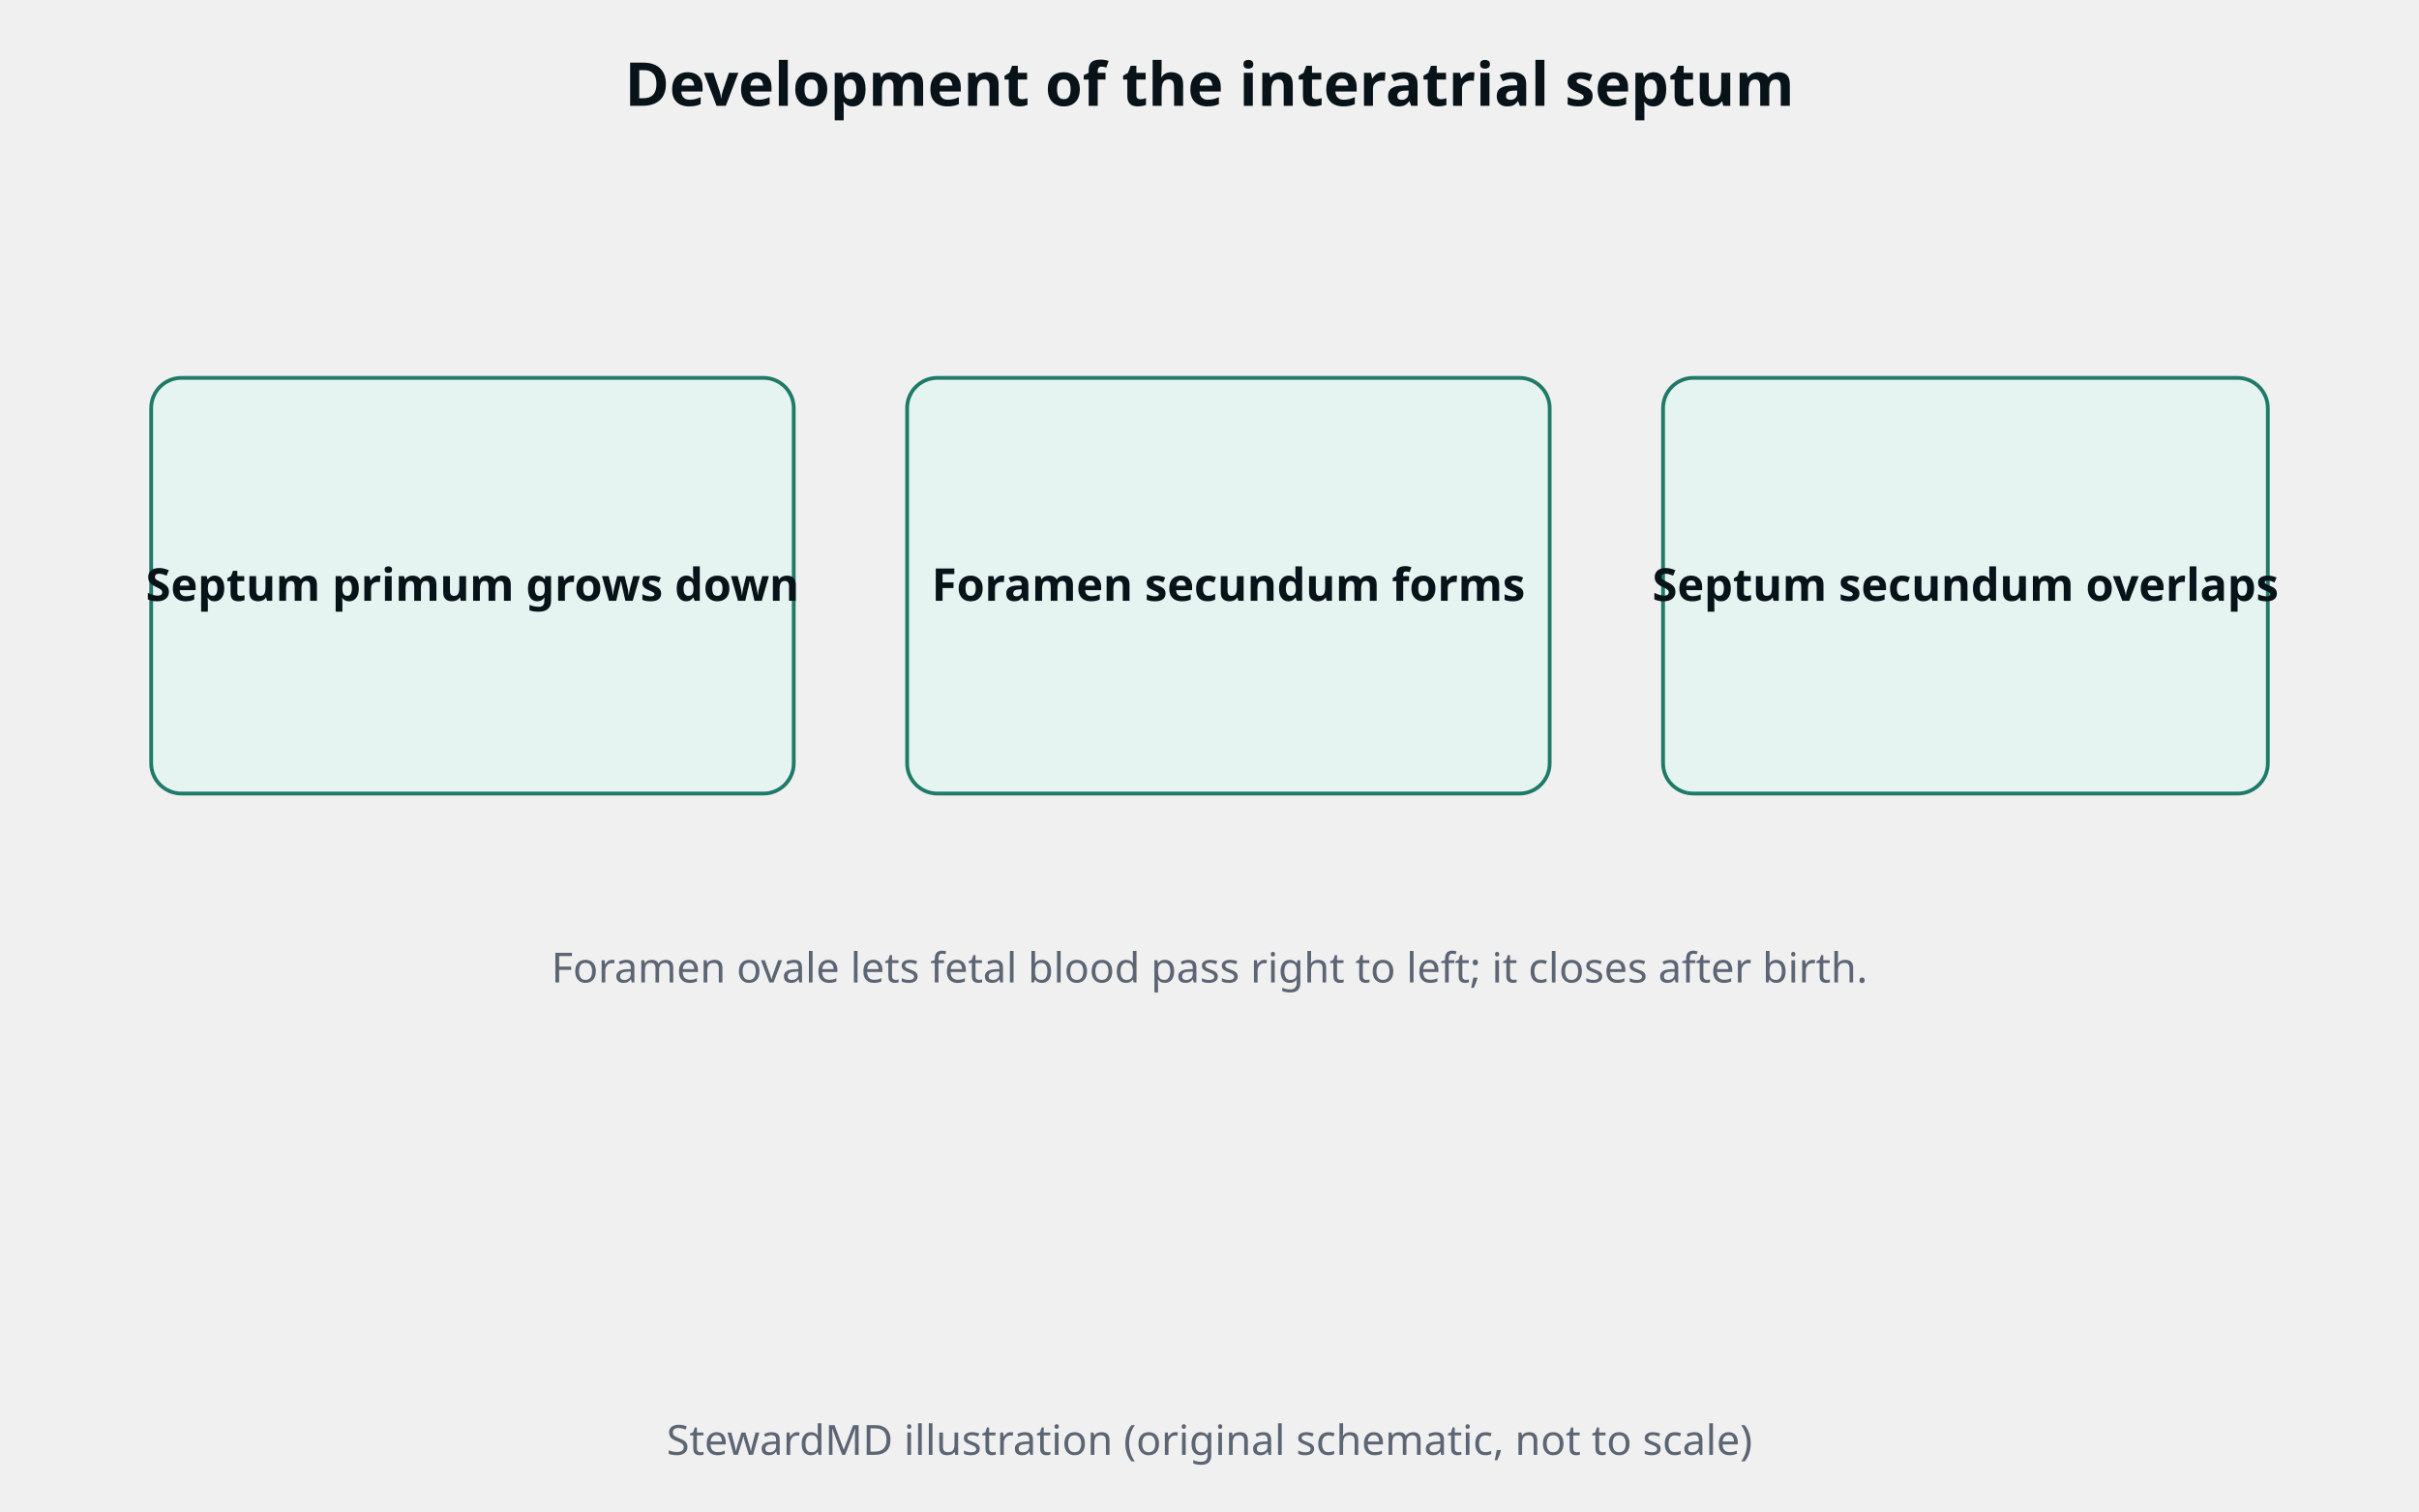
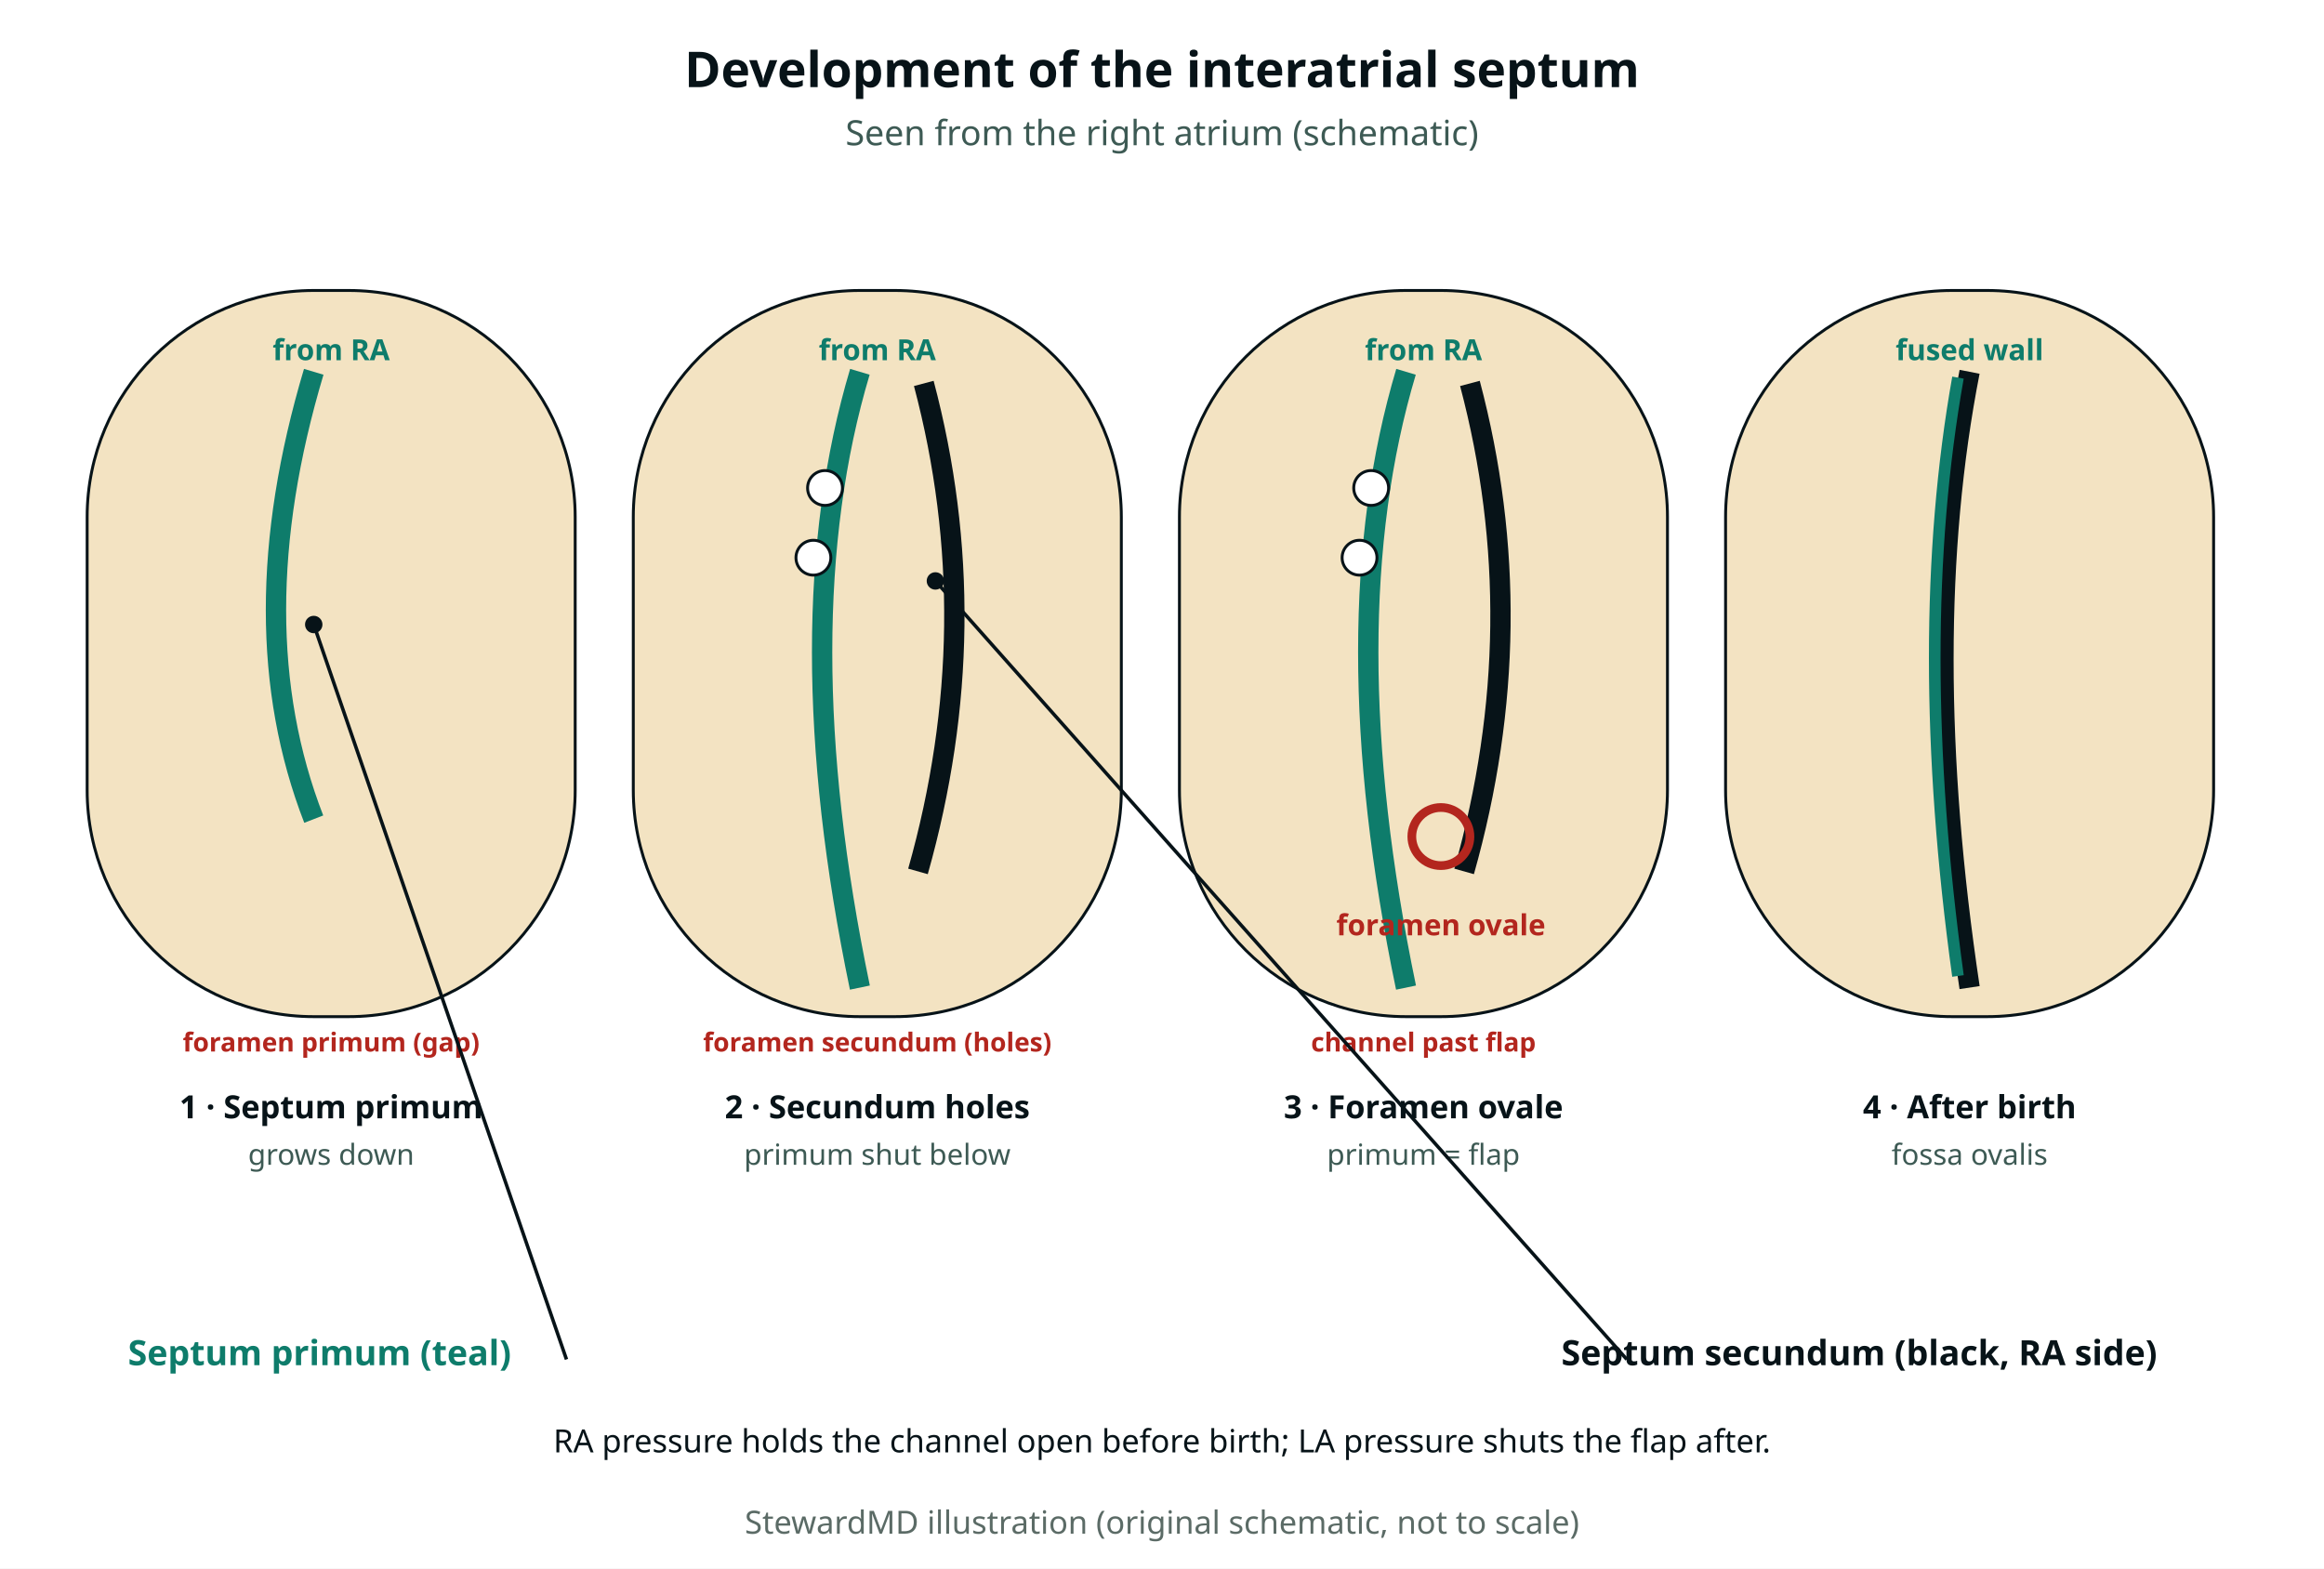
- <svg xmlns="http://www.w3.org/2000/svg" viewBox="0 0 640 400" font-family="system-ui,sans-serif">
-   <text x="320" y="28" text-anchor="middle" font-size="16" fill="#071318" font-weight="700">Development of the interatrial septum</text>
-   <rect x="40" y="100" width="170" height="110" rx="8" fill="#E6F4F1" stroke="#1F7A68" />
-   <text x="125.0" y="159.0" text-anchor="middle" font-size="12" fill="#071318" font-weight="700">Septum primum grows down</text>
-   <rect x="240" y="100" width="170" height="110" rx="8" fill="#E6F4F1" stroke="#1F7A68" />
-   <text x="325.0" y="159.0" text-anchor="middle" font-size="12" fill="#071318" font-weight="700">Foramen secundum forms</text>
-   <rect x="440" y="100" width="160" height="110" rx="8" fill="#E6F4F1" stroke="#1F7A68" />
-   <text x="520.0" y="159.0" text-anchor="middle" font-size="12" fill="#071318" font-weight="700">Septum secundum overlaps</text>
-   <text x="320" y="260" text-anchor="middle" font-size="11" fill="#5b6573" font-weight="400">Foramen ovale lets fetal blood pass right to left; it closes after birth.</text>
-   <text x="320" y="385" text-anchor="middle" font-size="11" fill="#5b6573">StewardMD illustration (original schematic, not to scale)</text>
+ <svg xmlns="http://www.w3.org/2000/svg" viewBox="0 0 800 540" font-family="system-ui,sans-serif">
+   <rect width="800" height="540" fill="#FFFFFF" />
+   <text x="400" y="30" font-size="17" font-weight="700" text-anchor="middle" fill="#071318" font-family="system-ui,sans-serif">Development of the interatrial septum</text>
+   <text x="400" y="50" font-size="12" font-weight="400" text-anchor="middle" fill="#3D5A54" font-family="system-ui,sans-serif">Seen from the right atrium (schematic)</text>
+   <rect x="30" y="100" width="168" height="250" rx="78" fill="#F3E3C2" stroke="#071318" />
+   <text x="114" y="124" font-size="10" font-weight="700" text-anchor="middle" fill="#0E7C6B" font-family="system-ui,sans-serif">from RA</text>
+   <path d="M108 128 Q82 215 108 282" fill="none" stroke="#0E7C6B" stroke-width="7" />
+   <text x="114" y="385" font-size="11" font-weight="700" text-anchor="middle" fill="#071318" font-family="system-ui,sans-serif">1 · Septum primum</text>
+   <text x="114" y="401" font-size="10" font-weight="400" text-anchor="middle" fill="#3D5A54" font-family="system-ui,sans-serif">grows down</text>
+   <text x="114" y="362" font-size="9" font-weight="700" text-anchor="middle" fill="#B3261E" font-family="system-ui,sans-serif">foramen primum (gap)</text>
+   <rect x="218" y="100" width="168" height="250" rx="78" fill="#F3E3C2" stroke="#071318" />
+   <text x="302" y="124" font-size="10" font-weight="700" text-anchor="middle" fill="#0E7C6B" font-family="system-ui,sans-serif">from RA</text>
+   <path d="M296 128 Q270 215 296 340" fill="none" stroke="#0E7C6B" stroke-width="7" />
+   <path d="M318 132 Q340 215 316 300" fill="none" stroke="#071318" stroke-width="7" />
+   <circle cx="284" cy="168" r="6" fill="#FFFFFF" stroke="#071318" />
+   <circle cx="280" cy="192" r="6" fill="#FFFFFF" stroke="#071318" />
+   <text x="302" y="385" font-size="11" font-weight="700" text-anchor="middle" fill="#071318" font-family="system-ui,sans-serif">2 · Secundum holes</text>
+   <text x="302" y="401" font-size="10" font-weight="400" text-anchor="middle" fill="#3D5A54" font-family="system-ui,sans-serif">primum shut below</text>
+   <text x="302" y="362" font-size="9" font-weight="700" text-anchor="middle" fill="#B3261E" font-family="system-ui,sans-serif">foramen secundum (holes)</text>
+   <rect x="406" y="100" width="168" height="250" rx="78" fill="#F3E3C2" stroke="#071318" />
+   <text x="490" y="124" font-size="10" font-weight="700" text-anchor="middle" fill="#0E7C6B" font-family="system-ui,sans-serif">from RA</text>
+   <path d="M484 128 Q458 215 484 340" fill="none" stroke="#0E7C6B" stroke-width="7" />
+   <path d="M506 132 Q528 215 504 300" fill="none" stroke="#071318" stroke-width="7" />
+   <circle cx="472" cy="168" r="6" fill="#FFFFFF" stroke="#071318" />
+   <circle cx="468" cy="192" r="6" fill="#FFFFFF" stroke="#071318" />
+   <text x="490" y="385" font-size="11" font-weight="700" text-anchor="middle" fill="#071318" font-family="system-ui,sans-serif">3 · Foramen ovale</text>
+   <text x="490" y="401" font-size="10" font-weight="400" text-anchor="middle" fill="#3D5A54" font-family="system-ui,sans-serif">primum = flap</text>
+   <text x="490" y="362" font-size="9" font-weight="700" text-anchor="middle" fill="#B3261E" font-family="system-ui,sans-serif">channel past flap</text>
+   <rect x="594" y="100" width="168" height="250" rx="78" fill="#F3E3C2" stroke="#071318" />
+   <path d="M678 128 Q660 220 678 340" fill="none" stroke="#071318" stroke-width="7" />
+   <path d="M674 130 Q658 220 674 336" fill="none" stroke="#0E7C6B" stroke-width="4" />
+   <text x="678" y="124" font-size="10" font-weight="700" text-anchor="middle" fill="#0E7C6B" font-family="system-ui,sans-serif">fused wall</text>
+   <text x="678" y="385" font-size="11" font-weight="700" text-anchor="middle" fill="#071318" font-family="system-ui,sans-serif">4 · After birth</text>
+   <text x="678" y="401" font-size="10" font-weight="400" text-anchor="middle" fill="#3D5A54" font-family="system-ui,sans-serif">fossa ovalis</text>
+   <circle cx="496" cy="288" r="10" fill="none" stroke="#B3261E" stroke-width="3" />
+   <text x="496" y="322" font-size="10" font-weight="700" text-anchor="middle" fill="#B3261E" font-family="system-ui,sans-serif">foramen ovale</text>
+   <text x="110" y="470" font-size="12" font-weight="700" text-anchor="middle" fill="#0E7C6B" font-family="system-ui,sans-serif">Septum primum (teal)</text>
+   <line x1="195" y1="468" x2="108" y2="215" stroke="#071318" stroke-width="1.2" />
+   <circle cx="108" cy="215" r="3" fill="#071318" />
+   <text x="640" y="470" font-size="12" font-weight="700" text-anchor="middle" fill="#071318" font-family="system-ui,sans-serif">Septum secundum (black, RA side)</text>
+   <line x1="560" y1="468" x2="322" y2="200" stroke="#071318" stroke-width="1.2" />
+   <circle cx="322" cy="200" r="3" fill="#071318" />
+   <text x="400" y="500" font-size="11" font-weight="400" text-anchor="middle" fill="#071318" font-family="system-ui,sans-serif">RA pressure holds the channel open before birth; LA pressure shuts the flap after.</text>
+   <text x="400" y="528" font-size="11" font-weight="400" text-anchor="middle" fill="#5B6B66" font-family="system-ui,sans-serif">StewardMD illustration (original schematic, not to scale)</text>
</svg>
